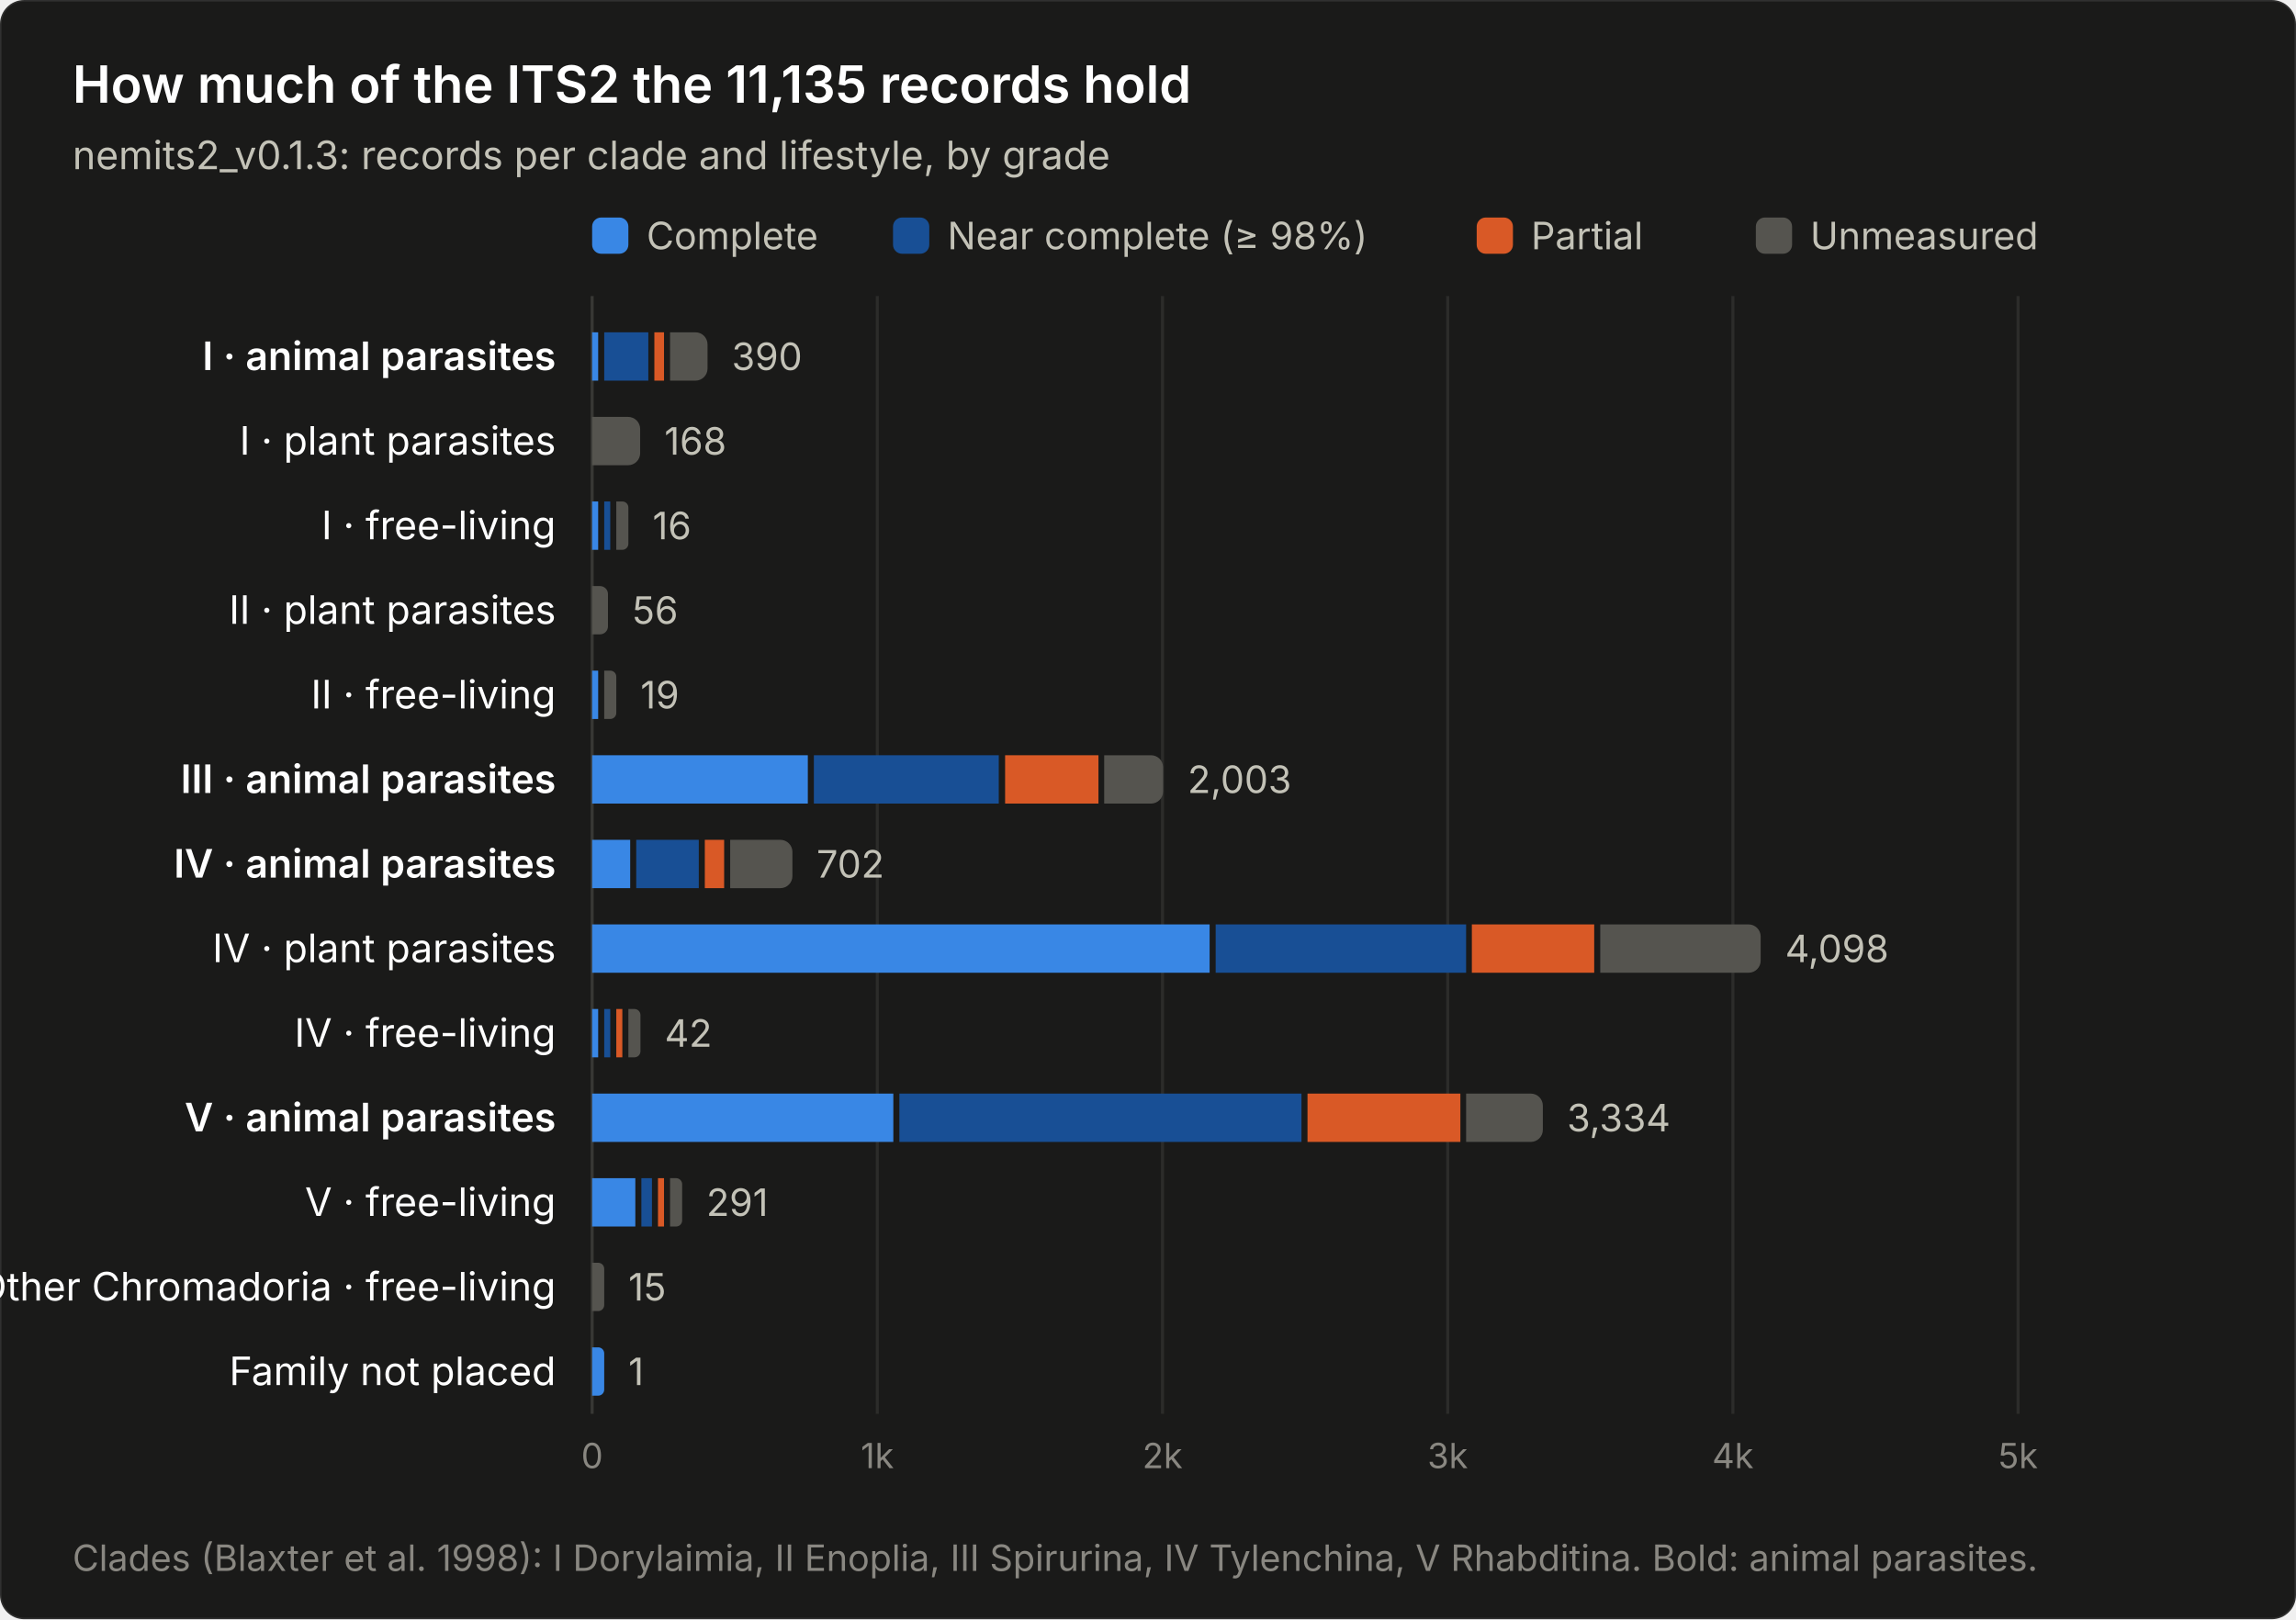
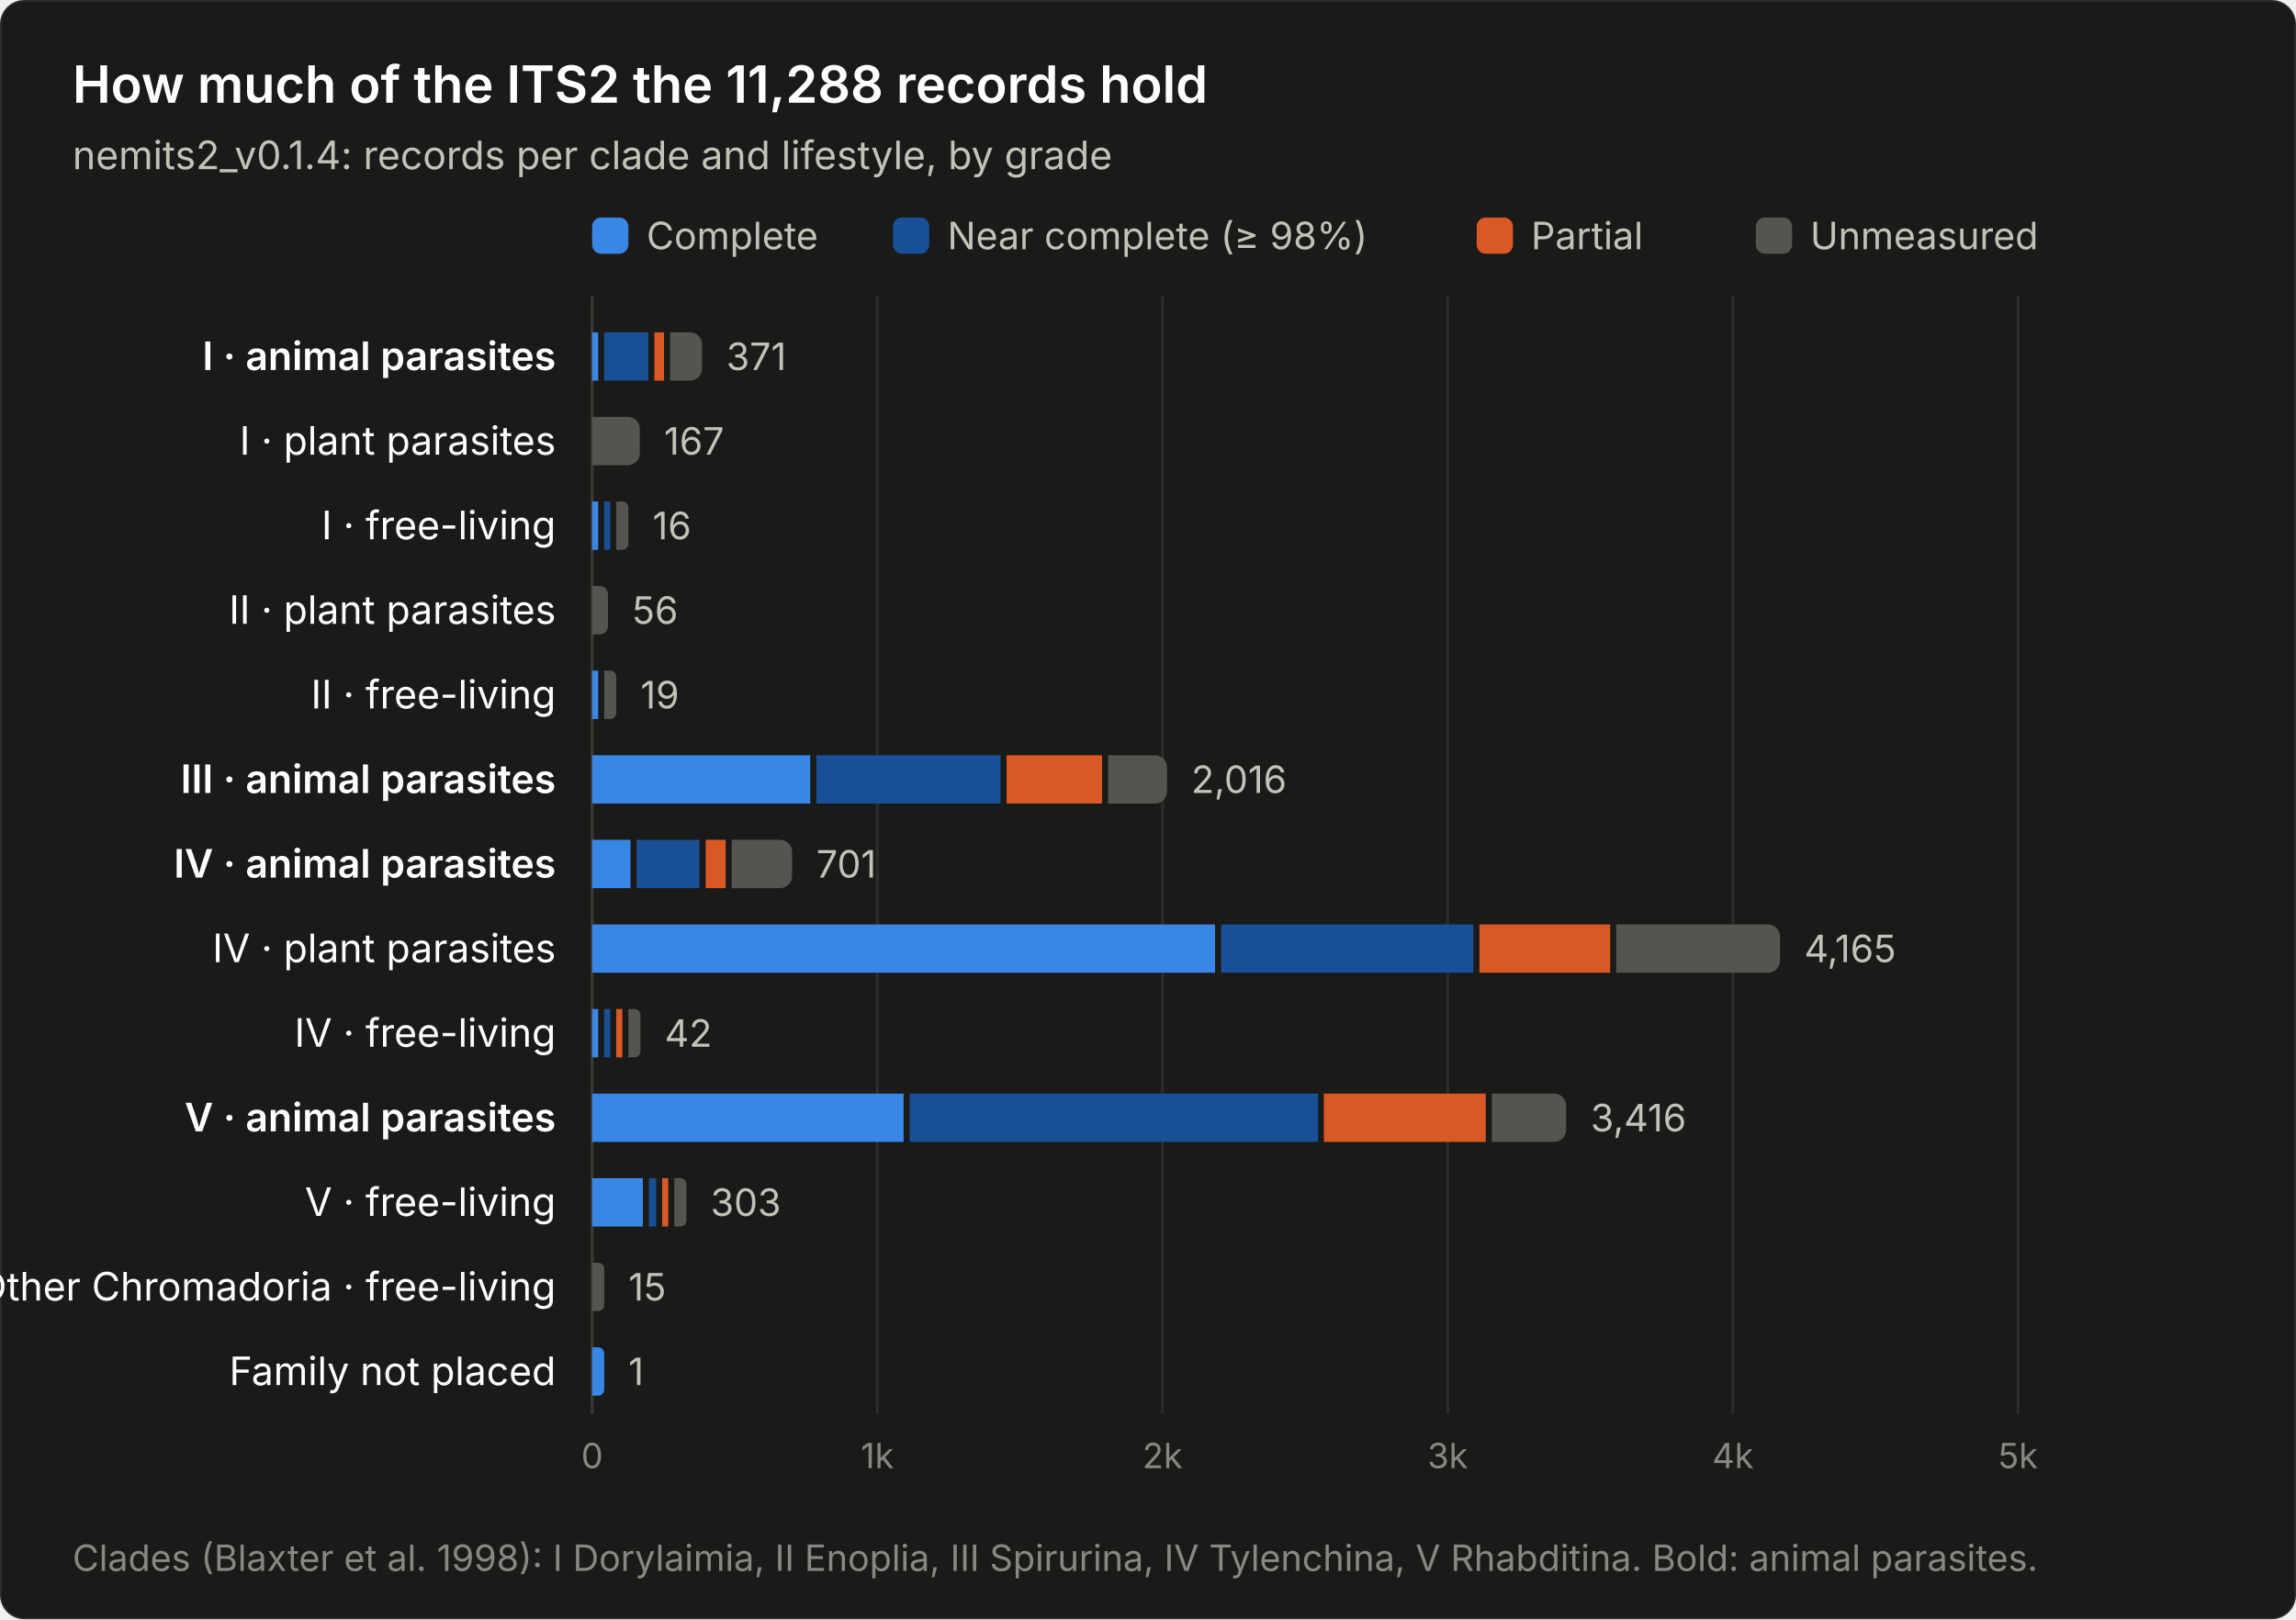
- <svg xmlns="http://www.w3.org/2000/svg" width="760" height="536" viewBox="0 0 760 536" font-family="system-ui, -apple-system, &quot;Segoe UI&quot;, sans-serif" role="img" aria-label="How much of the ITS2 the 11,135 records hold">
+ <svg xmlns="http://www.w3.org/2000/svg" width="760" height="536" viewBox="0 0 760 536" font-family="system-ui, -apple-system, &quot;Segoe UI&quot;, sans-serif" role="img" aria-label="How much of the ITS2 the 11,288 records hold">
  <rect width="760" height="536" rx="8" fill="#1a1a19" stroke="rgba(255,255,255,0.10)" />
-   <text x="24" y="34" font-size="17" font-weight="600" fill="#ffffff">How much of the ITS2 the 11,135 records hold</text>
-   <text x="24" y="56" font-size="13" fill="#c3c2b7">nemits2_v0.1.3: records per clade and lifestyle, by grade</text>
+   <text x="24" y="34" font-size="17" font-weight="600" fill="#ffffff">How much of the ITS2 the 11,288 records hold</text>
+   <text x="24" y="56" font-size="13" fill="#c3c2b7">nemits2_v0.1.4: records per clade and lifestyle, by grade</text>
  <rect x="196" y="72" width="12" height="12" rx="3" fill="#3987e5" />
  <text x="214" y="82.5" font-size="12.5" fill="#c3c2b7">Complete</text>
  <rect x="295.6" y="72" width="12" height="12" rx="3" fill="#184f95" />
  <text x="313.6" y="82.5" font-size="12.5" fill="#c3c2b7">Near complete (≥ 98%)</text>
  <rect x="488.8" y="72" width="12" height="12" rx="3" fill="#d95926" />
  <text x="506.8" y="82.5" font-size="12.5" fill="#c3c2b7">Partial</text>
  <rect x="581.2" y="72" width="12" height="12" rx="3" fill="#55544f" />
  <text x="599.2" y="82.5" font-size="12.5" fill="#c3c2b7">Unmeasured</text>
  <line x1="196.0" y1="98" x2="196.0" y2="468" stroke="#383835" stroke-width="1" />
  <text x="196.0" y="486" font-size="11.5" fill="#898781" text-anchor="middle" font-variant-numeric="tabular-nums">0</text>
  <line x1="290.4" y1="98" x2="290.4" y2="468" stroke="#2c2c2a" stroke-width="1" />
  <text x="290.4" y="486" font-size="11.5" fill="#898781" text-anchor="middle" font-variant-numeric="tabular-nums">1k</text>
  <line x1="384.8" y1="98" x2="384.8" y2="468" stroke="#2c2c2a" stroke-width="1" />
  <text x="384.8" y="486" font-size="11.5" fill="#898781" text-anchor="middle" font-variant-numeric="tabular-nums">2k</text>
  <line x1="479.2" y1="98" x2="479.2" y2="468" stroke="#2c2c2a" stroke-width="1" />
  <text x="479.2" y="486" font-size="11.5" fill="#898781" text-anchor="middle" font-variant-numeric="tabular-nums">3k</text>
  <line x1="573.6" y1="98" x2="573.6" y2="468" stroke="#2c2c2a" stroke-width="1" />
  <text x="573.6" y="486" font-size="11.5" fill="#898781" text-anchor="middle" font-variant-numeric="tabular-nums">4k</text>
  <line x1="668.0" y1="98" x2="668.0" y2="468" stroke="#2c2c2a" stroke-width="1" />
  <text x="668.0" y="486" font-size="11.5" fill="#898781" text-anchor="middle" font-variant-numeric="tabular-nums">5k</text>
  <text x="184" y="122.5" font-size="13" font-weight="600" fill="#ffffff" text-anchor="end">I · animal parasites</text>
  <rect x="196.0" y="110.0" width="2.0" height="16" fill="#3987e5" />
  <rect x="200.0" y="110.0" width="14.6" height="16" fill="#184f95" />
  <rect x="216.6" y="110.0" width="3.2" height="16" fill="#d95926" />
-   <path d="M221.8,110.0 h8.4 a4,4 0 0 1 4,4 v8.0 a4,4 0 0 1 -4,4 h-8.4 z" fill="#55544f" />
-   <text x="242.2" y="122.5" font-size="12.5" fill="#c3c2b7" font-variant-numeric="tabular-nums">390</text>
+   <path d="M221.8,110.0 h6.6 a4,4 0 0 1 4,4 v8.0 a4,4 0 0 1 -4,4 h-6.6 z" fill="#55544f" />
+   <text x="240.4" y="122.5" font-size="12.5" fill="#c3c2b7" font-variant-numeric="tabular-nums">371</text>
  <text x="184" y="150.5" font-size="13" font-weight="400" fill="#ffffff" text-anchor="end">I · plant parasites</text>
-   <path d="M196.0,138.0 h11.9 a4,4 0 0 1 4,4 v8.0 a4,4 0 0 1 -4,4 h-11.9 z" fill="#55544f" />
-   <text x="219.9" y="150.5" font-size="12.5" fill="#c3c2b7" font-variant-numeric="tabular-nums">168</text>
+   <path d="M196.0,138.0 h11.8 a4,4 0 0 1 4,4 v8.0 a4,4 0 0 1 -4,4 h-11.8 z" fill="#55544f" />
+   <text x="219.8" y="150.5" font-size="12.5" fill="#c3c2b7" font-variant-numeric="tabular-nums">167</text>
  <text x="184" y="178.5" font-size="13" font-weight="400" fill="#ffffff" text-anchor="end">I · free-living</text>
  <rect x="196.0" y="166.0" width="2.0" height="16" fill="#3987e5" />
  <rect x="200.0" y="166.0" width="2.0" height="16" fill="#184f95" />
  <path d="M204.0,166.0 h2.0 a2.0,2.0 0 0 1 2.0,2.0 v12.0 a2.0,2.0 0 0 1 -2.0,2.0 h-2.0 z" fill="#55544f" />
  <text x="216.0" y="178.5" font-size="12.5" fill="#c3c2b7" font-variant-numeric="tabular-nums">16</text>
  <text x="184" y="206.5" font-size="13" font-weight="400" fill="#ffffff" text-anchor="end">II · plant parasites</text>
  <path d="M196.0,194.0 h2.6 a2.643,2.643 0 0 1 2.643,2.643 v10.7 a2.643,2.643 0 0 1 -2.643,2.643 h-2.6 z" fill="#55544f" />
  <text x="209.3" y="206.5" font-size="12.5" fill="#c3c2b7" font-variant-numeric="tabular-nums">56</text>
  <text x="184" y="234.5" font-size="13" font-weight="400" fill="#ffffff" text-anchor="end">II · free-living</text>
  <rect x="196.0" y="222.0" width="2.0" height="16" fill="#3987e5" />
  <path d="M200.0,222.0 h2.0 a2.0,2.0 0 0 1 2.0,2.0 v12.0 a2.0,2.0 0 0 1 -2.0,2.0 h-2.0 z" fill="#55544f" />
  <text x="212.0" y="234.5" font-size="12.5" fill="#c3c2b7" font-variant-numeric="tabular-nums">19</text>
  <text x="184" y="262.5" font-size="13" font-weight="600" fill="#ffffff" text-anchor="end">III · animal parasites</text>
-   <rect x="196.0" y="250.0" width="71.4" height="16" fill="#3987e5" />
-   <rect x="269.4" y="250.0" width="61.2" height="16" fill="#184f95" />
-   <rect x="332.7" y="250.0" width="30.9" height="16" fill="#d95926" />
-   <path d="M365.5,250.0 h15.5 a4,4 0 0 1 4,4 v8.0 a4,4 0 0 1 -4,4 h-15.5 z" fill="#55544f" />
-   <text x="393.1" y="262.5" font-size="12.5" fill="#c3c2b7" font-variant-numeric="tabular-nums">2,003</text>
+   <rect x="196.0" y="250.0" width="72.2" height="16" fill="#3987e5" />
+   <rect x="270.2" y="250.0" width="61.0" height="16" fill="#184f95" />
+   <rect x="333.2" y="250.0" width="31.6" height="16" fill="#d95926" />
+   <path d="M366.8,250.0 h15.5 a4,4 0 0 1 4,4 v8.0 a4,4 0 0 1 -4,4 h-15.5 z" fill="#55544f" />
+   <text x="394.3" y="262.5" font-size="12.5" fill="#c3c2b7" font-variant-numeric="tabular-nums">2,016</text>
  <text x="184" y="290.5" font-size="13" font-weight="600" fill="#ffffff" text-anchor="end">IV · animal parasites</text>
-   <rect x="196.0" y="278.0" width="12.6" height="16" fill="#3987e5" />
-   <rect x="210.6" y="278.0" width="20.7" height="16" fill="#184f95" />
-   <rect x="233.3" y="278.0" width="6.4" height="16" fill="#d95926" />
-   <path d="M241.7,278.0 h16.6 a4,4 0 0 1 4,4 v8.0 a4,4 0 0 1 -4,4 h-16.6 z" fill="#55544f" />
-   <text x="270.3" y="290.5" font-size="12.5" fill="#c3c2b7" font-variant-numeric="tabular-nums">702</text>
+   <rect x="196.0" y="278.0" width="12.7" height="16" fill="#3987e5" />
+   <rect x="210.7" y="278.0" width="20.8" height="16" fill="#184f95" />
+   <rect x="233.6" y="278.0" width="6.6" height="16" fill="#d95926" />
+   <path d="M242.2,278.0 h16.0 a4,4 0 0 1 4,4 v8.0 a4,4 0 0 1 -4,4 h-16.0 z" fill="#55544f" />
+   <text x="270.2" y="290.5" font-size="12.5" fill="#c3c2b7" font-variant-numeric="tabular-nums">701</text>
  <text x="184" y="318.5" font-size="13" font-weight="400" fill="#ffffff" text-anchor="end">IV · plant parasites</text>
-   <rect x="196.0" y="306.0" width="204.4" height="16" fill="#3987e5" />
-   <rect x="402.4" y="306.0" width="82.9" height="16" fill="#184f95" />
-   <rect x="487.2" y="306.0" width="40.5" height="16" fill="#d95926" />
-   <path d="M529.7,306.0 h49.1 a4,4 0 0 1 4,4 v8.0 a4,4 0 0 1 -4,4 h-49.1 z" fill="#55544f" />
-   <text x="590.9" y="318.5" font-size="12.5" fill="#c3c2b7" font-variant-numeric="tabular-nums">4,098</text>
+   <rect x="196.0" y="306.0" width="206.2" height="16" fill="#3987e5" />
+   <rect x="404.2" y="306.0" width="83.5" height="16" fill="#184f95" />
+   <rect x="489.7" y="306.0" width="43.3" height="16" fill="#d95926" />
+   <path d="M535.0,306.0 h50.2 a4,4 0 0 1 4,4 v8.0 a4,4 0 0 1 -4,4 h-50.2 z" fill="#55544f" />
+   <text x="597.2" y="318.5" font-size="12.5" fill="#c3c2b7" font-variant-numeric="tabular-nums">4,165</text>
  <text x="184" y="346.5" font-size="13" font-weight="400" fill="#ffffff" text-anchor="end">IV · free-living</text>
  <rect x="196.0" y="334.0" width="2.0" height="16" fill="#3987e5" />
  <rect x="200.0" y="334.0" width="2.0" height="16" fill="#184f95" />
  <rect x="204.0" y="334.0" width="2.0" height="16" fill="#d95926" />
  <path d="M208.0,334.0 h2.0 a2.0,2.0 0 0 1 2.0,2.0 v12.0 a2.0,2.0 0 0 1 -2.0,2.0 h-2.0 z" fill="#55544f" />
  <text x="220.0" y="346.5" font-size="12.5" fill="#c3c2b7" font-variant-numeric="tabular-nums">42</text>
  <text x="184" y="374.5" font-size="13" font-weight="600" fill="#ffffff" text-anchor="end">V · animal parasites</text>
-   <rect x="196.0" y="362.0" width="99.7" height="16" fill="#3987e5" />
-   <rect x="297.7" y="362.0" width="133.1" height="16" fill="#184f95" />
-   <rect x="432.8" y="362.0" width="50.6" height="16" fill="#d95926" />
-   <path d="M485.3,362.0 h21.4 a4,4 0 0 1 4,4 v8.0 a4,4 0 0 1 -4,4 h-21.4 z" fill="#55544f" />
-   <text x="518.7" y="374.5" font-size="12.5" fill="#c3c2b7" font-variant-numeric="tabular-nums">3,334</text>
+   <rect x="196.0" y="362.0" width="103.1" height="16" fill="#3987e5" />
+   <rect x="301.1" y="362.0" width="135.2" height="16" fill="#184f95" />
+   <rect x="438.2" y="362.0" width="53.6" height="16" fill="#d95926" />
+   <path d="M493.8,362.0 h20.6 a4,4 0 0 1 4,4 v8.0 a4,4 0 0 1 -4,4 h-20.6 z" fill="#55544f" />
+   <text x="526.5" y="374.5" font-size="12.5" fill="#c3c2b7" font-variant-numeric="tabular-nums">3,416</text>
  <text x="184" y="402.5" font-size="13" font-weight="400" fill="#ffffff" text-anchor="end">V · free-living</text>
-   <rect x="196.0" y="390.0" width="14.3" height="16" fill="#3987e5" />
-   <rect x="212.3" y="390.0" width="3.5" height="16" fill="#184f95" />
-   <rect x="217.8" y="390.0" width="2.0" height="16" fill="#d95926" />
-   <path d="M221.8,390.0 h2.0 a2.0,2.0 0 0 1 2.0,2.0 v12.0 a2.0,2.0 0 0 1 -2.0,2.0 h-2.0 z" fill="#55544f" />
-   <text x="233.8" y="402.5" font-size="12.5" fill="#c3c2b7" font-variant-numeric="tabular-nums">291</text>
+   <rect x="196.0" y="390.0" width="16.8" height="16" fill="#3987e5" />
+   <rect x="214.8" y="390.0" width="2.4" height="16" fill="#184f95" />
+   <rect x="219.2" y="390.0" width="2.0" height="16" fill="#d95926" />
+   <path d="M223.2,390.0 h2.0 a2.0,2.0 0 0 1 2.0,2.0 v12.0 a2.0,2.0 0 0 1 -2.0,2.0 h-2.0 z" fill="#55544f" />
+   <text x="235.2" y="402.5" font-size="12.5" fill="#c3c2b7" font-variant-numeric="tabular-nums">303</text>
  <text x="184" y="430.5" font-size="13" font-weight="400" fill="#ffffff" text-anchor="end">Other Chromadoria · free-living</text>
  <path d="M196.0,418.0 h2.0 a2.0,2.0 0 0 1 2.0,2.0 v12.0 a2.0,2.0 0 0 1 -2.0,2.0 h-2.0 z" fill="#55544f" />
  <text x="208.0" y="430.5" font-size="12.5" fill="#c3c2b7" font-variant-numeric="tabular-nums">15</text>
  <text x="184" y="458.5" font-size="13" font-weight="400" fill="#ffffff" text-anchor="end">Family not placed</text>
  <path d="M196.0,446.0 h2.0 a2.0,2.0 0 0 1 2.0,2.0 v12.0 a2.0,2.0 0 0 1 -2.0,2.0 h-2.0 z" fill="#3987e5" />
  <text x="208.0" y="458.5" font-size="12.5" fill="#c3c2b7" font-variant-numeric="tabular-nums">1</text>
  <text x="24" y="520" font-size="12" fill="#898781">Clades (Blaxter et al. 1998): I Dorylaimia, II Enoplia, III Spirurina, IV Tylenchina, V Rhabditina. Bold: animal parasites.</text>
</svg>
